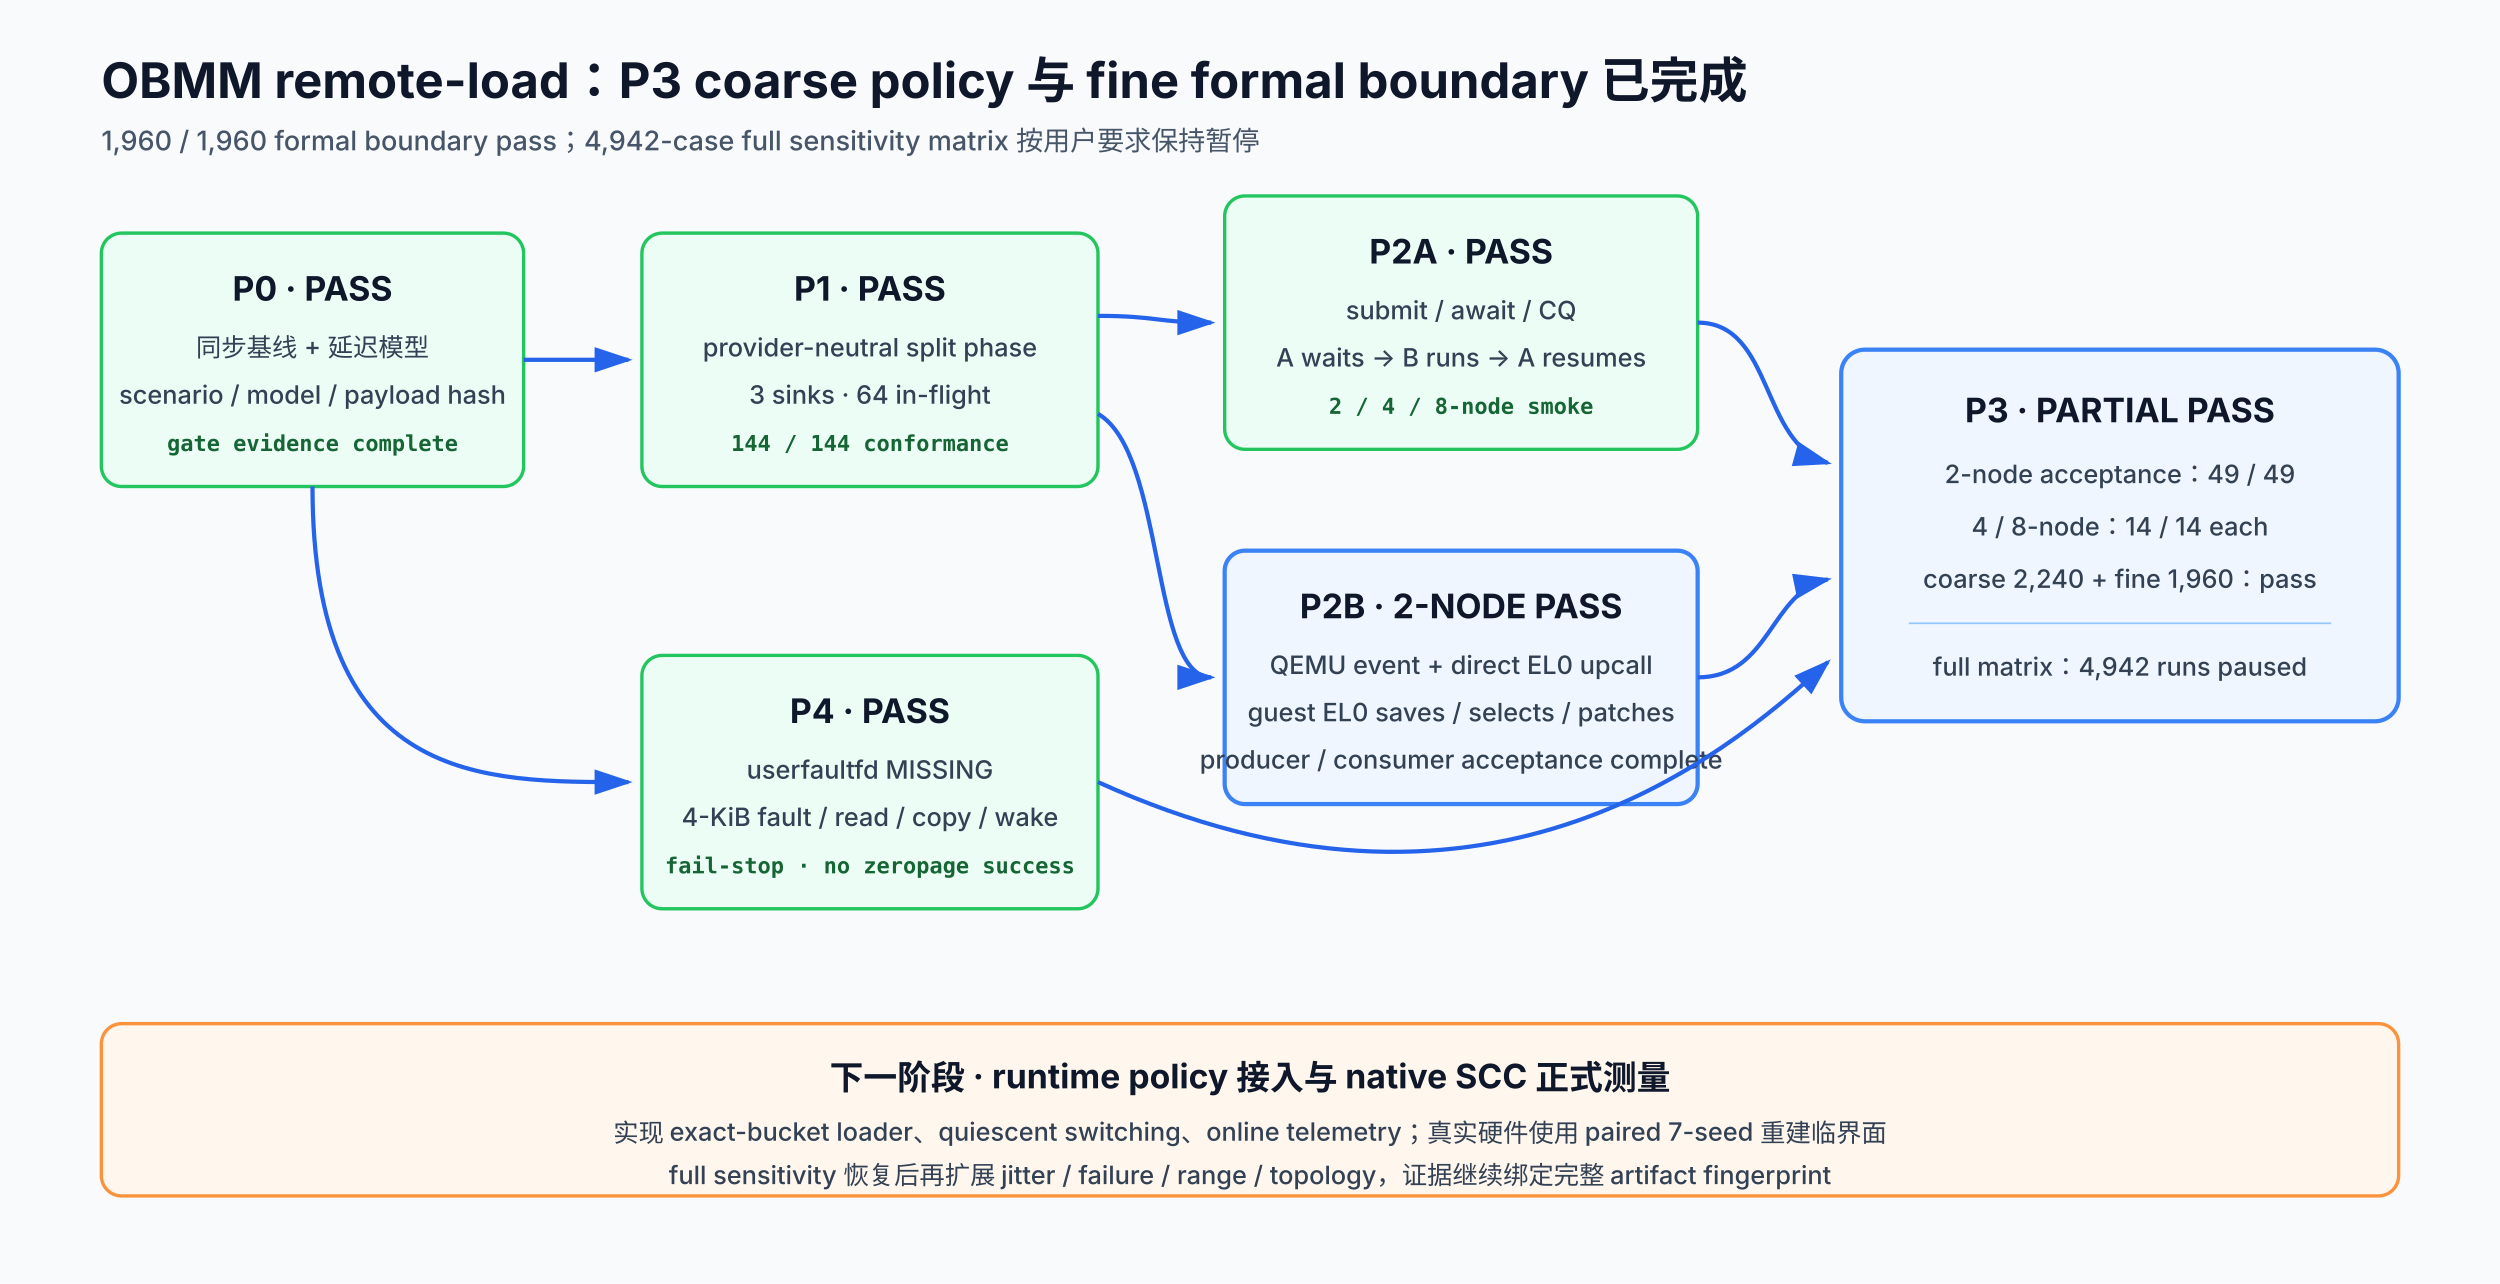
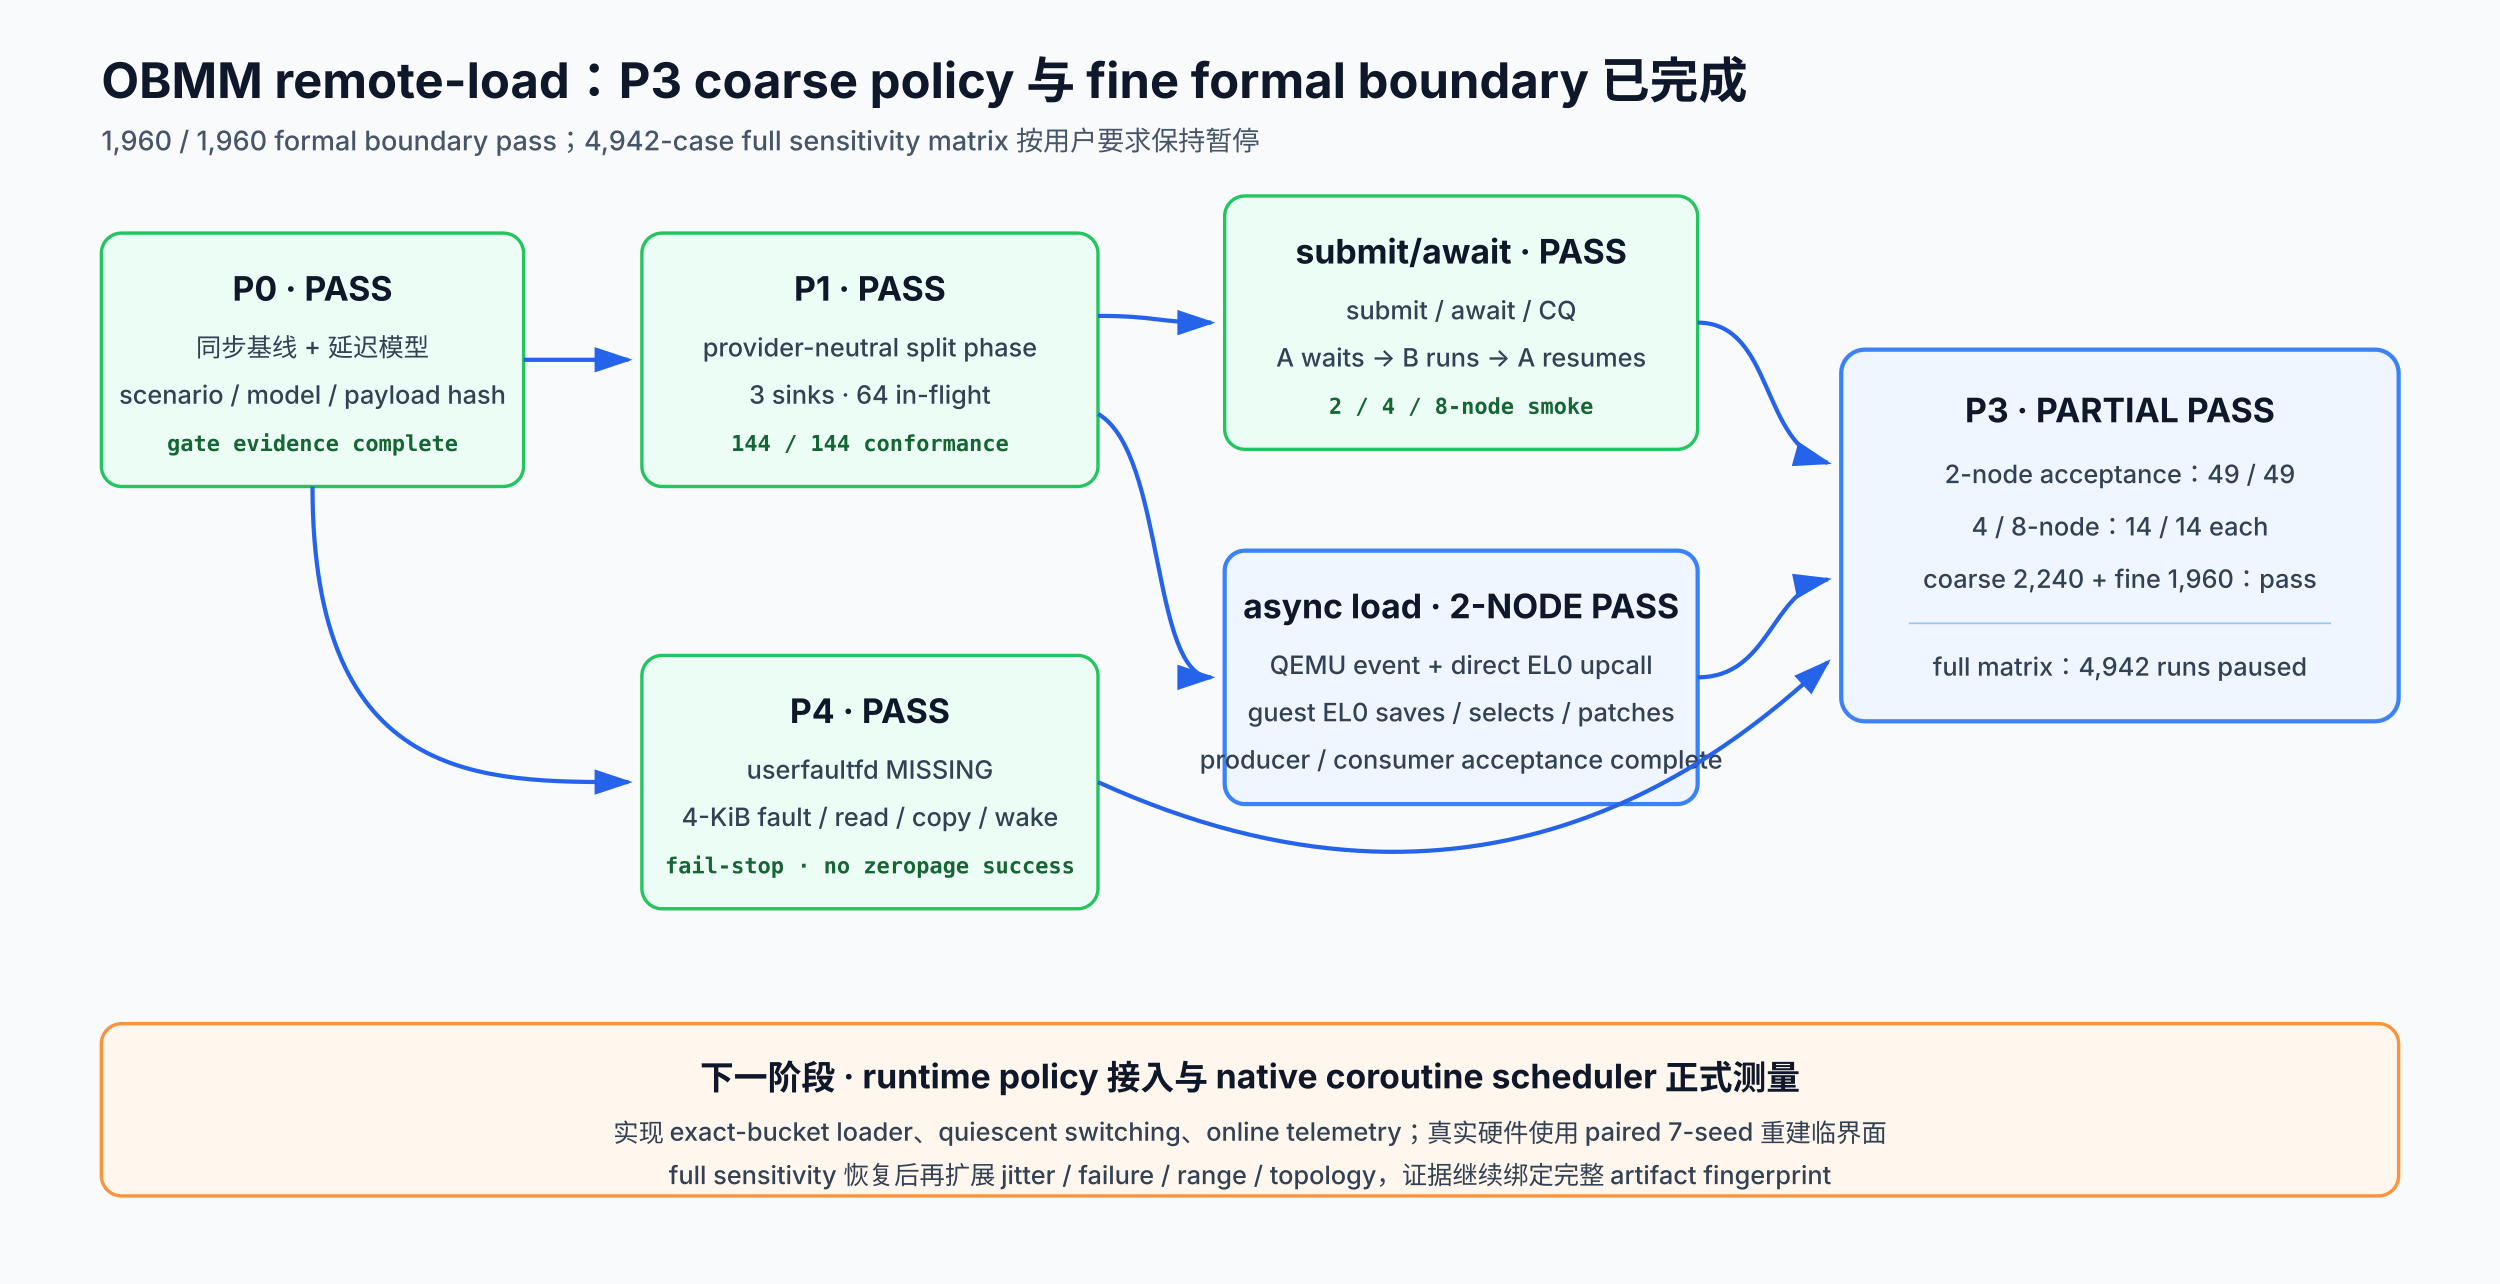
<svg xmlns="http://www.w3.org/2000/svg" width="1480" height="760" viewBox="0 0 1480 760" role="img" aria-labelledby="title desc">
  <defs>
    <marker id="arrow" markerWidth="10" markerHeight="10" refX="8" refY="3" orient="auto" markerUnits="strokeWidth">
      <path d="M0,0 L0,6 L9,3 z" fill="#2563eb" />
    </marker>
    <style>
      .title { font: 700 29px -apple-system, BlinkMacSystemFont, "Segoe UI", sans-serif; fill: #0f172a; }
      .subtitle { font: 500 16px -apple-system, BlinkMacSystemFont, "Segoe UI", sans-serif; fill: #475569; }
      .head { font: 700 20px -apple-system, BlinkMacSystemFont, "Segoe UI", sans-serif; fill: #0f172a; }
      .body { font: 500 15px -apple-system, BlinkMacSystemFont, "Segoe UI", sans-serif; fill: #334155; }
      .mono { font: 600 13px ui-monospace, SFMono-Regular, Menlo, monospace; fill: #166534; }
      .pass { fill: #ecfdf5; stroke: #22c55e; stroke-width: 2; }
      .accept { fill: #eff6ff; stroke: #3b82f6; stroke-width: 2.5; }
      .pending { fill: #fff7ed; stroke: #fb923c; stroke-width: 2; }
      .flow { stroke: #2563eb; stroke-width: 2.5; fill: none; marker-end: url(#arrow); }
    </style>
  </defs>
  <rect width="1480" height="760" fill="#f8fafc" />
  <text x="60" y="58" class="title">OBMM remote-load：P3 coarse policy 与 fine formal boundary 已完成</text>
  <text x="60" y="89" class="subtitle">1,960 / 1,960 formal boundary pass；4,942-case full sensitivity matrix 按用户要求保持暂停</text>
  <rect x="60" y="138" width="250" height="150" rx="12" class="pass" />
  <text x="185" y="178" text-anchor="middle" class="head">P0 · PASS</text>
  <text x="185" y="211" text-anchor="middle" class="body">同步基线 + 延迟模型</text>
  <text x="185" y="239" text-anchor="middle" class="body">scenario / model / payload hash</text>
  <text x="185" y="267" text-anchor="middle" class="mono">gate evidence complete</text>
  <rect x="380" y="138" width="270" height="150" rx="12" class="pass" />
  <text x="515" y="178" text-anchor="middle" class="head">P1 · PASS</text>
  <text x="515" y="211" text-anchor="middle" class="body">provider-neutral split phase</text>
  <text x="515" y="239" text-anchor="middle" class="body">3 sinks · 64 in-flight</text>
  <text x="515" y="267" text-anchor="middle" class="mono">144 / 144 conformance</text>
  <path d="M310 213 H372" class="flow" />
  <rect x="725" y="116" width="280" height="150" rx="12" class="pass" />
-   <text x="865" y="156" text-anchor="middle" class="head">P2A · PASS</text>
+   <text x="865" y="156" text-anchor="middle" class="head">submit/await · PASS</text>
  <text x="865" y="189" text-anchor="middle" class="body">submit / await / CQ</text>
  <text x="865" y="217" text-anchor="middle" class="body">A waits → B runs → A resumes</text>
  <text x="865" y="245" text-anchor="middle" class="mono">2 / 4 / 8-node smoke</text>
  <rect x="725" y="326" width="280" height="150" rx="12" class="accept" />
-   <text x="865" y="366" text-anchor="middle" class="head">P2B · 2-NODE PASS</text>
+   <text x="865" y="366" text-anchor="middle" class="head">async load · 2-NODE PASS</text>
  <text x="865" y="399" text-anchor="middle" class="body">QEMU event + direct EL0 upcall</text>
  <text x="865" y="427" text-anchor="middle" class="body">guest EL0 saves / selects / patches</text>
  <text x="865" y="455" text-anchor="middle" class="body">producer / consumer acceptance complete</text>
  <path d="M650 187 C685 187 685 191 717 191" class="flow" />
  <path d="M650 245 C690 268 681 401 717 401" class="flow" />
  <rect x="380" y="388" width="270" height="150" rx="12" class="pass" />
  <text x="515" y="428" text-anchor="middle" class="head">P4 · PASS</text>
  <text x="515" y="461" text-anchor="middle" class="body">userfaultfd MISSING</text>
  <text x="515" y="489" text-anchor="middle" class="body">4-KiB fault / read / copy / wake</text>
  <text x="515" y="517" text-anchor="middle" class="mono">fail-stop · no zeropage success</text>
  <path d="M185 288 C185 465 285 463 372 463" class="flow" />
  <rect x="1090" y="207" width="330" height="220" rx="14" class="accept" />
  <text x="1255" y="250" text-anchor="middle" class="head">P3 · PARTIAL PASS</text>
  <text x="1255" y="286" text-anchor="middle" class="body">2-node acceptance：49 / 49</text>
  <text x="1255" y="317" text-anchor="middle" class="body">4 / 8-node：14 / 14 each</text>
  <text x="1255" y="348" text-anchor="middle" class="body">coarse 2,240 + fine 1,960：pass</text>
  <line x1="1130" y1="369" x2="1380" y2="369" stroke="#93c5fd" />
  <text x="1255" y="400" text-anchor="middle" class="body">full matrix：4,942 runs paused</text>
  <path d="M1005 191 C1050 191 1042 263 1082 274" class="flow" />
  <path d="M1005 401 C1048 401 1048 350 1082 343" class="flow" />
  <path d="M650 463 C876 566 1018 451 1082 392" class="flow" />
  <rect x="60" y="606" width="1360" height="102" rx="12" class="pending" />
-   <text x="740" y="645" text-anchor="middle" class="head">下一阶段 · runtime policy 接入与 native SCC 正式测量</text>
+   <text x="740" y="645" text-anchor="middle" class="head">下一阶段 · runtime policy 接入与 native coroutine scheduler 正式测量</text>
  <text x="740" y="676" text-anchor="middle" class="body">实现 exact-bucket loader、quiescent switching、online telemetry；真实硬件使用 paired 7-seed 重建临界面</text>
  <text x="740" y="701" text-anchor="middle" class="body">full sensitivity 恢复后再扩展 jitter / failure / range / topology，证据继续绑定完整 artifact fingerprint</text>
</svg>
